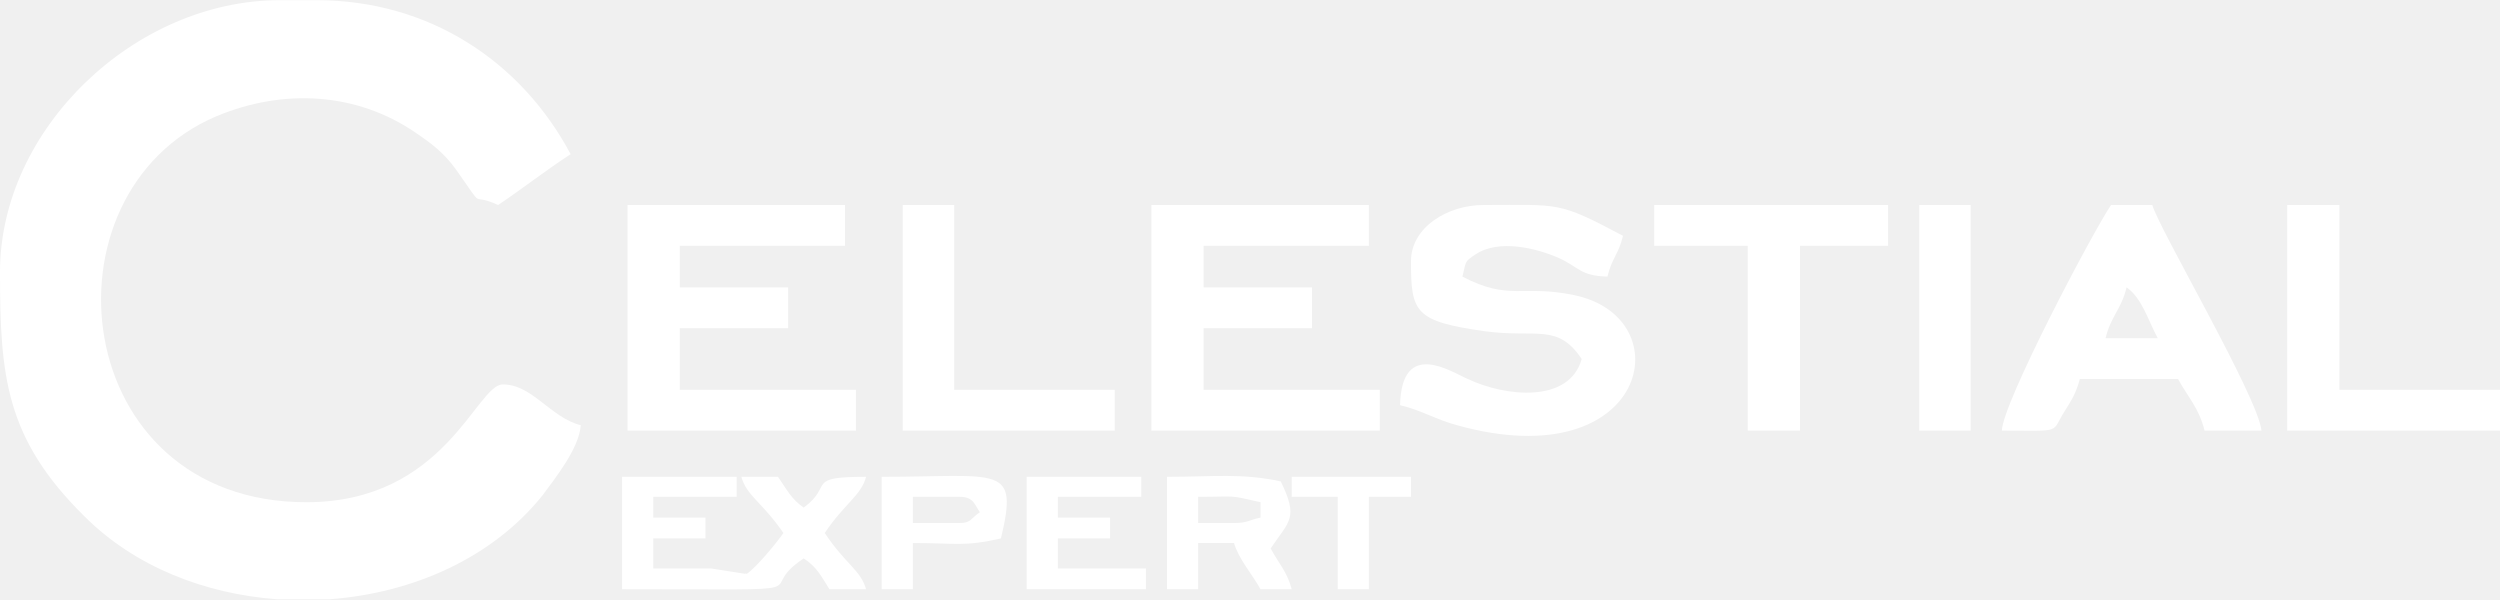
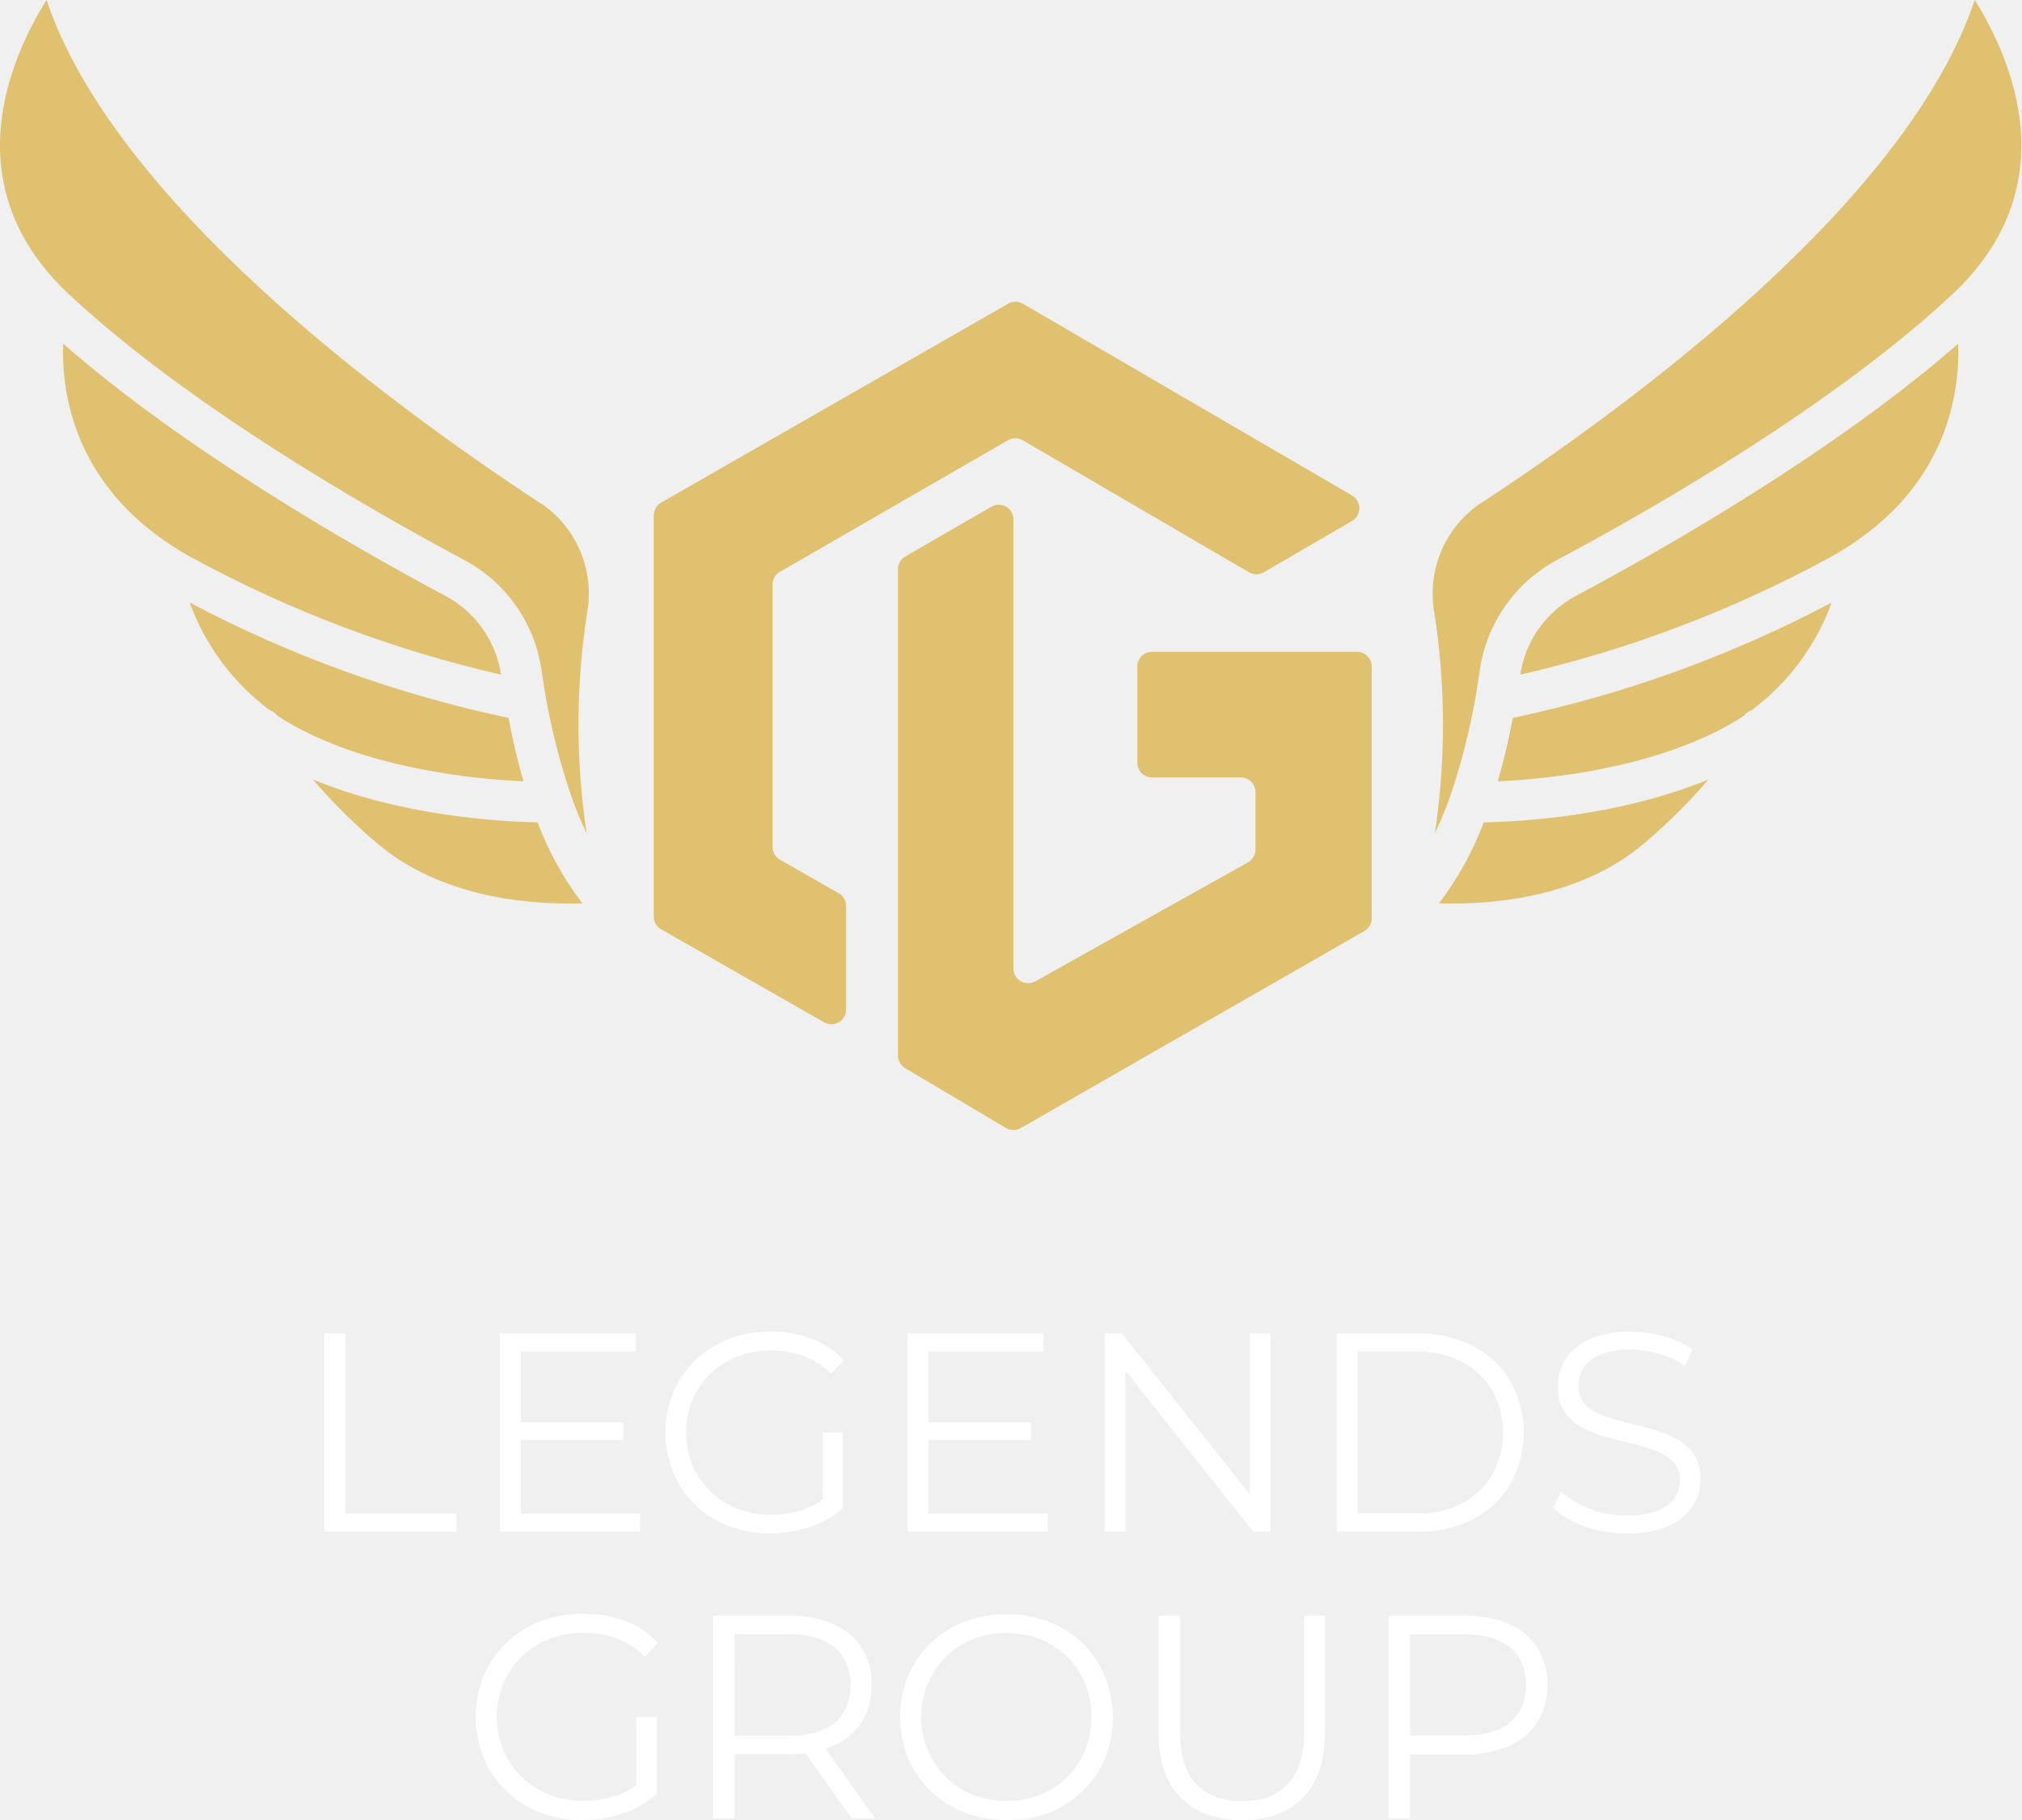
- <svg xmlns="http://www.w3.org/2000/svg" width="171" height="41" viewBox="0 0 171 41" fill="none">
-   <g clip-path="url(#clip0_2012_1149)">
-     <path fill-rule="evenodd" clip-rule="evenodd" d="M0 18.604C0 25.714 0.373 29.98 5.759 35.3C9.225 38.776 14.023 40.619 18.929 40.988H22.555C28.26 40.566 33.699 38.144 37.111 33.878C37.965 32.719 39.617 30.665 39.724 29.085C37.645 28.558 36.418 26.294 34.392 26.294C32.579 26.294 30.446 34.352 20.955 34.352C4.692 34.352 2.453 13.232 14.77 7.965C19.409 6.016 24.421 6.332 28.42 9.071C29.593 9.861 30.393 10.493 31.193 11.599C33.325 14.601 31.992 13.074 34.072 14.022C35.725 12.916 37.325 11.652 39.031 10.546C35.672 4.226 29.38 0.012 21.648 0.012H19.142C9.225 0.012 0 8.808 0 18.604Z" fill="white" />
-     <path fill-rule="evenodd" clip-rule="evenodd" d="M96.511 17.867C96.511 21.395 96.777 21.975 101.576 22.659C105.095 23.133 106.535 22.08 108.188 24.555C107.335 27.61 102.963 27.136 100.403 25.925C99.283 25.451 95.871 23.133 95.764 27.715C97.151 28.032 98.27 28.716 99.657 29.085C112.72 32.719 115.12 21.711 107.655 20.184C104.136 19.447 103.229 20.605 100.03 18.92C100.297 17.867 100.137 17.919 100.936 17.393C102.536 16.339 105.095 16.971 106.642 17.656C108.028 18.288 108.081 18.867 109.948 18.92C110.268 17.603 110.694 17.445 111.014 16.129C106.535 13.758 106.748 14.022 101.47 14.022C99.017 14.022 96.511 15.549 96.511 17.867Z" fill="white" />
-     <path fill-rule="evenodd" clip-rule="evenodd" d="M78.755 29.454H94.378V26.662H82.327V22.449H89.739V19.657H82.327V16.813H93.631V14.022H78.755V29.454Z" fill="white" />
-     <path fill-rule="evenodd" clip-rule="evenodd" d="M42.923 29.454H58.546V26.662H46.496V22.449H53.907V19.657H46.496V16.813H57.8V14.022H42.923V29.454Z" fill="white" />
-     <path fill-rule="evenodd" clip-rule="evenodd" d="M145.459 19.657C146.526 20.395 146.952 21.975 147.592 23.133H144.02C144.393 21.606 145.086 21.185 145.459 19.657ZM136.928 29.454C141.194 29.454 140.234 29.664 141.247 28.084C141.674 27.399 141.993 26.925 142.26 25.925H148.978C149.672 27.189 150.418 27.926 150.791 29.454H154.684C154.471 27.189 147.645 15.602 147.219 14.022H144.393C143.06 16.023 136.981 27.558 136.928 29.454Z" fill="white" />
-     <path fill-rule="evenodd" clip-rule="evenodd" d="M113.147 16.813H119.545V29.454H123.118V16.813H129.143V14.022H113.147V16.813Z" fill="white" />
-     <path fill-rule="evenodd" clip-rule="evenodd" d="M61.746 29.454H76.249V26.662H65.265V14.022H61.746V29.454Z" fill="white" />
-     <path fill-rule="evenodd" clip-rule="evenodd" d="M156.443 29.454H171V26.662H160.016V14.022H156.443V29.454Z" fill="white" />
-     <path fill-rule="evenodd" clip-rule="evenodd" d="M42.55 40.303C57.48 40.303 51.295 40.619 54.974 38.196C55.88 38.776 56.2 39.461 56.733 40.303H59.239C58.866 38.986 57.853 38.618 56.413 36.458C57.746 34.457 58.92 33.878 59.239 32.614C55.027 32.614 57.053 33.193 54.974 34.72C54.121 34.141 53.801 33.456 53.214 32.614H50.708C51.081 33.93 52.094 34.299 53.587 36.458C53.108 37.143 51.721 38.828 51.081 39.25C51.028 39.25 50.975 39.197 50.975 39.25L48.629 38.881C47.349 38.881 46.016 38.881 44.683 38.881V36.827H48.255V35.405H44.683V33.983H50.388V32.614H42.55V40.303Z" fill="white" />
-     <path fill-rule="evenodd" clip-rule="evenodd" d="M131.276 29.454H134.795V14.022H131.276V29.454Z" fill="white" />
-     <path fill-rule="evenodd" clip-rule="evenodd" d="M84.407 35.774H81.954V33.983C84.674 33.983 83.927 33.825 86.22 34.352V35.405C85.42 35.563 85.367 35.774 84.407 35.774ZM79.821 40.303H81.954V37.143H84.407C84.727 38.249 85.633 39.25 86.22 40.303H88.353C88.033 39.092 87.446 38.513 86.913 37.512C88.193 35.616 88.833 35.458 87.606 32.93C84.94 32.35 83.021 32.614 79.821 32.614V40.303Z" fill="white" />
-     <path fill-rule="evenodd" clip-rule="evenodd" d="M70.224 40.303H78.382V38.881H72.356V36.827H75.929V35.405H72.356V33.983H78.062V32.614H70.224V40.303Z" fill="white" />
-     <path fill-rule="evenodd" clip-rule="evenodd" d="M65.638 35.774H62.439V33.983H65.638C66.598 33.983 66.651 34.51 67.024 35.036C66.385 35.458 66.438 35.774 65.638 35.774ZM60.306 40.303H62.439V37.143C65.478 37.143 65.905 37.406 68.464 36.827C69.69 31.718 68.411 32.614 60.306 32.614V40.303Z" fill="white" />
-     <path fill-rule="evenodd" clip-rule="evenodd" d="M88.353 33.983H91.499V40.303H93.631V33.983H96.511V32.614H88.353V33.983Z" fill="white" />
-   </g>
-   <defs>
-     <clipPath id="clip0_2012_1149">
-       <rect width="171" height="41" fill="white" />
-     </clipPath>
-   </defs>
+ <svg xmlns="http://www.w3.org/2000/svg" width="130" height="117" viewBox="0 0 130 117" fill="none">
+   <path d="M34.754 32.358C24.46 25.589 7.316 12.809 2.99 0C0.597 3.832 -2.966 12.012 4.443 18.928C12.102 26.078 23.659 32.697 29.865 36.008C31.191 36.721 32.331 37.736 33.192 38.97C34.053 40.205 34.612 41.625 34.823 43.115C35.19 45.806 35.811 48.456 36.676 51.029C36.973 51.899 37.321 52.75 37.719 53.578C37.003 48.851 37.017 44.043 37.761 39.321C37.985 37.993 37.822 36.63 37.29 35.393C36.759 34.157 35.882 33.1 34.765 32.349L34.754 32.358ZM24.18 54.155C28.35 57.748 34.119 58.175 37.441 58.07C36.233 56.484 35.262 54.731 34.561 52.864C32.207 52.823 25.866 52.484 20.116 50.11C21.362 51.563 22.721 52.915 24.18 54.155ZM17.348 45.652C17.541 45.726 17.712 45.85 17.841 46.011C18.184 46.243 18.536 46.454 18.909 46.662C24.006 49.459 30.558 50.089 33.66 50.228C33.259 48.859 32.947 47.485 32.692 46.15C25.548 44.645 18.65 42.15 12.197 38.737C13.2 41.498 14.99 43.904 17.348 45.657V45.652ZM12.394 35.878C18.628 39.267 25.296 41.788 32.212 43.37C32.054 42.306 31.648 41.295 31.028 40.416C30.408 39.537 29.591 38.816 28.642 38.31C22.683 35.134 11.885 28.937 4.058 22.093C3.95 25.519 4.886 31.768 12.399 35.887L12.394 35.878Z" fill="#E0C170" />
+   <path d="M95.2 32.358C105.5 25.589 122.642 12.809 126.965 0C129.361 3.832 132.922 12.012 125.513 18.928C117.851 26.078 106.297 32.697 100.091 36.008C98.765 36.721 97.625 37.736 96.764 38.97C95.903 40.205 95.344 41.625 95.133 43.115C94.769 45.806 94.153 48.455 93.291 51.029C92.993 51.899 92.645 52.749 92.249 53.578C92.962 48.851 92.948 44.043 92.207 39.321C91.983 37.994 92.146 36.63 92.677 35.394C93.208 34.158 94.084 33.101 95.2 32.349V32.358ZM105.778 54.155C101.608 57.748 95.84 58.175 92.517 58.07C93.725 56.484 94.694 54.731 95.395 52.864C97.749 52.823 104.092 52.484 109.84 50.11C108.595 51.563 107.237 52.916 105.778 54.155ZM112.611 45.652C112.417 45.726 112.247 45.85 112.117 46.011C111.772 46.243 111.422 46.454 111.049 46.662C105.952 49.459 99.4 50.089 96.296 50.228C96.697 48.859 97.01 47.485 97.264 46.15C104.408 44.646 111.307 42.151 117.761 38.737C116.76 41.5 114.969 43.907 112.611 45.661V45.652ZM117.564 35.878C111.33 39.267 104.661 41.788 97.744 43.37C97.903 42.307 98.31 41.295 98.93 40.416C99.55 39.538 100.368 38.817 101.316 38.31C107.273 35.134 118.074 28.937 125.9 22.093C126.009 25.519 125.073 31.768 117.559 35.887L117.564 35.878Z" fill="#E0C170" />
+   <path d="M86.914 33.496L81.252 36.791C81.108 36.875 80.943 36.919 80.776 36.919C80.609 36.919 80.444 36.875 80.3 36.791L65.755 28.302C65.611 28.218 65.447 28.173 65.28 28.173C65.113 28.173 64.949 28.218 64.805 28.302L50.133 36.767C49.991 36.852 49.873 36.972 49.792 37.116C49.711 37.26 49.669 37.422 49.67 37.587V54.444C49.669 54.611 49.714 54.776 49.797 54.92C49.881 55.065 50.002 55.184 50.147 55.267L53.921 57.421C54.066 57.504 54.186 57.623 54.27 57.767C54.353 57.911 54.398 58.075 54.398 58.242V64.898C54.398 65.063 54.355 65.226 54.272 65.37C54.189 65.513 54.07 65.633 53.927 65.716C53.783 65.799 53.621 65.843 53.455 65.843C53.289 65.844 53.126 65.8 52.983 65.718L42.508 59.74C42.363 59.658 42.243 59.538 42.159 59.394C42.075 59.249 42.031 59.085 42.031 58.918V33.13C42.031 32.964 42.075 32.8 42.158 32.656C42.242 32.512 42.362 32.393 42.506 32.31L64.817 19.523C64.96 19.44 65.124 19.396 65.289 19.396C65.455 19.396 65.618 19.44 65.762 19.523L86.926 31.853C87.07 31.937 87.19 32.057 87.273 32.202C87.356 32.347 87.399 32.511 87.397 32.678C87.396 32.845 87.351 33.008 87.266 33.152C87.181 33.296 87.06 33.414 86.914 33.496Z" fill="#E0C170" />
+   <path d="M58.208 35.771L63.738 32.574C63.882 32.491 64.045 32.447 64.211 32.447C64.376 32.447 64.539 32.491 64.683 32.574C64.827 32.657 64.946 32.776 65.029 32.919C65.112 33.063 65.156 33.226 65.156 33.392V62.261C65.156 62.426 65.199 62.588 65.281 62.731C65.363 62.874 65.481 62.993 65.623 63.076C65.765 63.16 65.927 63.204 66.091 63.206C66.256 63.208 66.418 63.166 66.562 63.086L80.231 55.441C80.379 55.359 80.501 55.239 80.587 55.094C80.672 54.949 80.718 54.784 80.718 54.616V50.923C80.717 50.672 80.617 50.431 80.439 50.254C80.262 50.077 80.021 49.978 79.77 49.978H74.069C73.818 49.978 73.578 49.878 73.4 49.701C73.223 49.523 73.123 49.283 73.123 49.032V42.846C73.123 42.596 73.223 42.355 73.4 42.178C73.578 42.001 73.818 41.901 74.069 41.901H87.244C87.495 41.901 87.736 42.001 87.913 42.178C88.091 42.355 88.191 42.596 88.192 42.846V59.032C88.192 59.198 88.149 59.362 88.065 59.506C87.982 59.65 87.862 59.769 87.717 59.852L65.636 72.515C65.491 72.6 65.326 72.644 65.158 72.644C64.991 72.644 64.826 72.6 64.681 72.515L58.194 68.669C58.053 68.586 57.936 68.467 57.855 68.324C57.774 68.181 57.731 68.02 57.731 67.856V36.591C57.731 36.425 57.776 36.261 57.859 36.117C57.943 35.973 58.063 35.854 58.208 35.771Z" fill="#E0C170" />
+   <path d="M20.852 98.466V85.724H22.203V97.308H29.344V98.466H20.852Z" fill="white" />
+   <path d="M33.481 97.308H41.149V98.466H32.132V85.724H40.876V86.882H33.481V97.308ZM33.335 91.425H40.074V92.572H33.335V91.425Z" fill="white" />
+   <path d="M49.509 98.575C48.59 98.584 47.678 98.42 46.821 98.09C46.027 97.786 45.302 97.325 44.69 96.735C44.088 96.15 43.61 95.45 43.286 94.675C42.619 93.016 42.619 91.162 43.286 89.502C43.612 88.726 44.093 88.026 44.699 87.442C45.316 86.854 46.044 86.394 46.84 86.087C47.697 85.758 48.609 85.594 49.527 85.603C50.438 85.595 51.342 85.752 52.196 86.066C52.985 86.36 53.693 86.836 54.263 87.456L53.424 88.314C52.929 87.804 52.326 87.412 51.659 87.167C50.989 86.93 50.283 86.813 49.574 86.819C48.83 86.811 48.092 86.944 47.398 87.211C46.757 87.459 46.172 87.833 45.678 88.311C45.184 88.788 44.789 89.359 44.518 89.991C43.972 91.338 43.972 92.844 44.518 94.191C44.787 94.825 45.181 95.398 45.677 95.876C46.173 96.359 46.762 96.737 47.407 96.988C48.095 97.254 48.827 97.387 49.564 97.379C50.267 97.384 50.966 97.273 51.633 97.05C52.306 96.817 52.918 96.438 53.426 95.94L54.191 96.96C53.57 97.503 52.846 97.915 52.062 98.171C51.238 98.444 50.376 98.58 49.509 98.575ZM52.896 96.788V92.088H54.188V96.953L52.896 96.788Z" fill="white" />
+   <path d="M59.692 97.308H67.361V98.466H58.346V85.724H67.09V86.882H59.692V97.308ZM59.546 91.425H66.286V92.572H59.546V91.425Z" fill="white" />
+   <path d="M71.022 98.466V85.724H72.131L80.935 96.8H80.353V85.724H81.683V98.466H80.574L71.781 87.389H72.363V98.466H71.022Z" fill="white" />
+   <path d="M85.942 98.466V85.724H91.134C92.376 85.697 93.605 85.975 94.714 86.534C95.707 87.045 96.537 87.825 97.109 88.784C97.67 89.799 97.964 90.94 97.964 92.1C97.964 93.26 97.67 94.401 97.109 95.417C96.537 96.371 95.708 97.146 94.718 97.655C93.61 98.214 92.38 98.493 91.139 98.466H85.942ZM87.288 97.307H91.06C92.081 97.334 93.092 97.105 94.002 96.642C94.809 96.224 95.481 95.586 95.942 94.803C96.396 93.972 96.634 93.04 96.634 92.094C96.634 91.147 96.396 90.215 95.942 89.384C95.478 88.605 94.807 87.971 94.002 87.554C93.092 87.091 92.081 86.863 91.06 86.889H87.288V97.307Z" fill="white" />
+   <path d="M104.583 98.576C103.655 98.581 102.734 98.424 101.86 98.113C101.107 97.874 100.418 97.466 99.847 96.92L100.375 95.882C100.901 96.366 101.516 96.74 102.187 96.985C102.951 97.282 103.763 97.433 104.583 97.43C105.248 97.452 105.912 97.35 106.54 97.131C106.983 96.976 107.369 96.694 107.652 96.32C107.885 95.989 108.009 95.594 108.007 95.189C108.028 94.748 107.875 94.316 107.581 93.987C107.266 93.666 106.883 93.42 106.459 93.269C105.96 93.082 105.449 92.927 104.93 92.805C104.37 92.674 103.81 92.531 103.253 92.377C102.718 92.235 102.202 92.03 101.714 91.767C101.262 91.526 100.874 91.18 100.584 90.757C100.278 90.263 100.128 89.688 100.155 89.108C100.15 88.491 100.325 87.887 100.658 87.368C101.036 86.802 101.57 86.359 102.196 86.094C103.038 85.742 103.945 85.577 104.856 85.609C105.577 85.611 106.294 85.712 106.987 85.911C107.636 86.085 108.251 86.365 108.808 86.74L108.345 87.815C107.812 87.456 107.225 87.185 106.605 87.013C106.027 86.848 105.429 86.762 104.828 86.758C104.183 86.738 103.54 86.842 102.935 87.067C102.495 87.23 102.112 87.518 101.833 87.896C101.597 88.242 101.473 88.652 101.478 89.071C101.457 89.512 101.61 89.944 101.904 90.273C102.22 90.596 102.607 90.84 103.035 90.984C103.539 91.168 104.052 91.323 104.573 91.448C105.133 91.582 105.689 91.728 106.241 91.886C106.771 92.034 107.284 92.24 107.771 92.497C108.222 92.732 108.61 93.072 108.901 93.489C109.206 93.973 109.354 94.539 109.327 95.111C109.33 95.722 109.153 96.32 108.818 96.832C108.433 97.398 107.892 97.841 107.261 98.106C106.412 98.452 105.499 98.612 104.583 98.576Z" fill="white" />
+   <path d="M37.451 116.999C36.513 117.009 35.582 116.842 34.705 116.508C33.894 116.195 33.154 115.722 32.528 115.118C31.913 114.521 31.426 113.805 31.096 113.014C30.413 111.319 30.413 109.425 31.096 107.73C31.427 106.937 31.917 106.221 32.537 105.626C33.167 105.024 33.911 104.551 34.724 104.236C35.6 103.901 36.531 103.734 37.469 103.743C38.399 103.732 39.322 103.889 40.196 104.206C41.002 104.504 41.726 104.989 42.309 105.622L41.452 106.495C40.945 105.975 40.328 105.574 39.647 105.323C38.965 105.084 38.247 104.965 37.525 104.971C36.765 104.962 36.01 105.097 35.301 105.369C34.641 105.626 34.04 106.013 33.533 106.507C33.031 106.993 32.633 107.575 32.361 108.219C31.802 109.594 31.802 111.132 32.361 112.507C32.631 113.154 33.03 113.74 33.533 114.228C34.04 114.722 34.641 115.108 35.301 115.364C36.004 115.637 36.752 115.773 37.506 115.764C38.224 115.769 38.938 115.656 39.619 115.431C40.306 115.192 40.932 114.804 41.452 114.296L42.235 115.336C41.599 115.89 40.859 116.312 40.057 116.575C39.217 116.857 38.337 117 37.451 116.999ZM40.912 115.176V110.38H42.235V115.35L40.912 115.176Z" fill="white" />
+   <path d="M45.843 116.895V103.868H50.72C51.696 103.842 52.666 104.023 53.567 104.398C54.316 104.712 54.954 105.243 55.4 105.923C55.843 106.647 56.064 107.485 56.037 108.334C56.06 109.171 55.837 109.996 55.395 110.707C54.95 111.387 54.312 111.918 53.562 112.233C52.661 112.607 51.691 112.788 50.715 112.764H46.608L47.233 112.134V116.897L45.843 116.895ZM47.233 112.243L46.619 111.592H50.697C51.999 111.592 52.988 111.306 53.664 110.734C54.341 110.163 54.679 109.363 54.679 108.334C54.679 107.292 54.341 106.485 53.664 105.913C52.988 105.342 51.999 105.057 50.697 105.058H46.608L47.221 104.407L47.233 112.243ZM54.753 116.895L51.403 112.169H52.893L56.262 116.895H54.753Z" fill="white" />
+   <path d="M64.721 117C63.789 117.008 62.864 116.841 61.994 116.508C61.181 116.198 60.44 115.725 59.816 115.118C59.204 114.519 58.716 113.804 58.382 113.015C57.699 111.326 57.699 109.438 58.382 107.749C58.719 106.955 59.211 106.238 59.83 105.638C60.448 105.038 61.181 104.569 61.984 104.257C63.743 103.599 65.68 103.599 67.438 104.257C68.246 104.573 68.983 105.045 69.607 105.647C70.222 106.244 70.709 106.96 71.038 107.751C71.721 109.446 71.721 111.34 71.038 113.036C70.709 113.826 70.222 114.542 69.607 115.139C68.983 115.741 68.246 116.214 67.438 116.529C66.57 116.856 65.648 117.015 64.721 117ZM64.721 115.772C65.463 115.78 66.199 115.644 66.889 115.371C67.537 115.114 68.126 114.728 68.62 114.236C69.109 113.745 69.498 113.164 69.764 112.524C70.311 111.143 70.311 109.606 69.764 108.226C69.499 107.586 69.11 107.004 68.62 106.514C68.126 106.021 67.537 105.634 66.889 105.376C65.489 104.845 63.943 104.845 62.543 105.376C61.891 105.632 61.298 106.019 60.803 106.514C59.786 107.541 59.215 108.929 59.215 110.375C59.215 111.821 59.786 113.208 60.803 114.236C61.298 114.73 61.891 115.117 62.543 115.371C63.236 115.646 63.975 115.784 64.721 115.779V115.772Z" fill="white" />
+   <path d="M79.843 116.999C78.183 116.999 76.874 116.521 75.916 115.567C74.959 114.612 74.481 113.198 74.484 111.323V103.867H75.861V111.281C75.861 112.825 76.208 113.961 76.903 114.687C77.598 115.412 78.578 115.779 79.843 115.785C81.122 115.785 82.109 115.419 82.804 114.687C83.499 113.954 83.847 112.819 83.847 111.281V103.867H85.186V111.33C85.186 113.205 84.712 114.619 83.763 115.574C82.815 116.528 81.508 117.003 79.843 116.999Z" fill="white" />
+   <path d="M89.288 116.895V103.868H94.165C95.141 103.842 96.111 104.023 97.012 104.398C97.761 104.713 98.399 105.244 98.845 105.923C99.289 106.647 99.513 107.485 99.487 108.334C99.51 109.171 99.286 109.996 98.845 110.707C98.398 111.388 97.761 111.922 97.012 112.243C96.112 112.623 95.142 112.807 94.165 112.783H90.05L90.664 112.131V116.895H89.288ZM90.664 112.243L90.05 111.573H94.128C95.43 111.573 96.419 111.291 97.096 110.725C97.772 110.16 98.11 109.363 98.11 108.334C98.11 107.292 97.772 106.485 97.096 105.913C96.419 105.342 95.43 105.057 94.128 105.058H90.05L90.664 104.407V112.243Z" fill="white" />
</svg>
